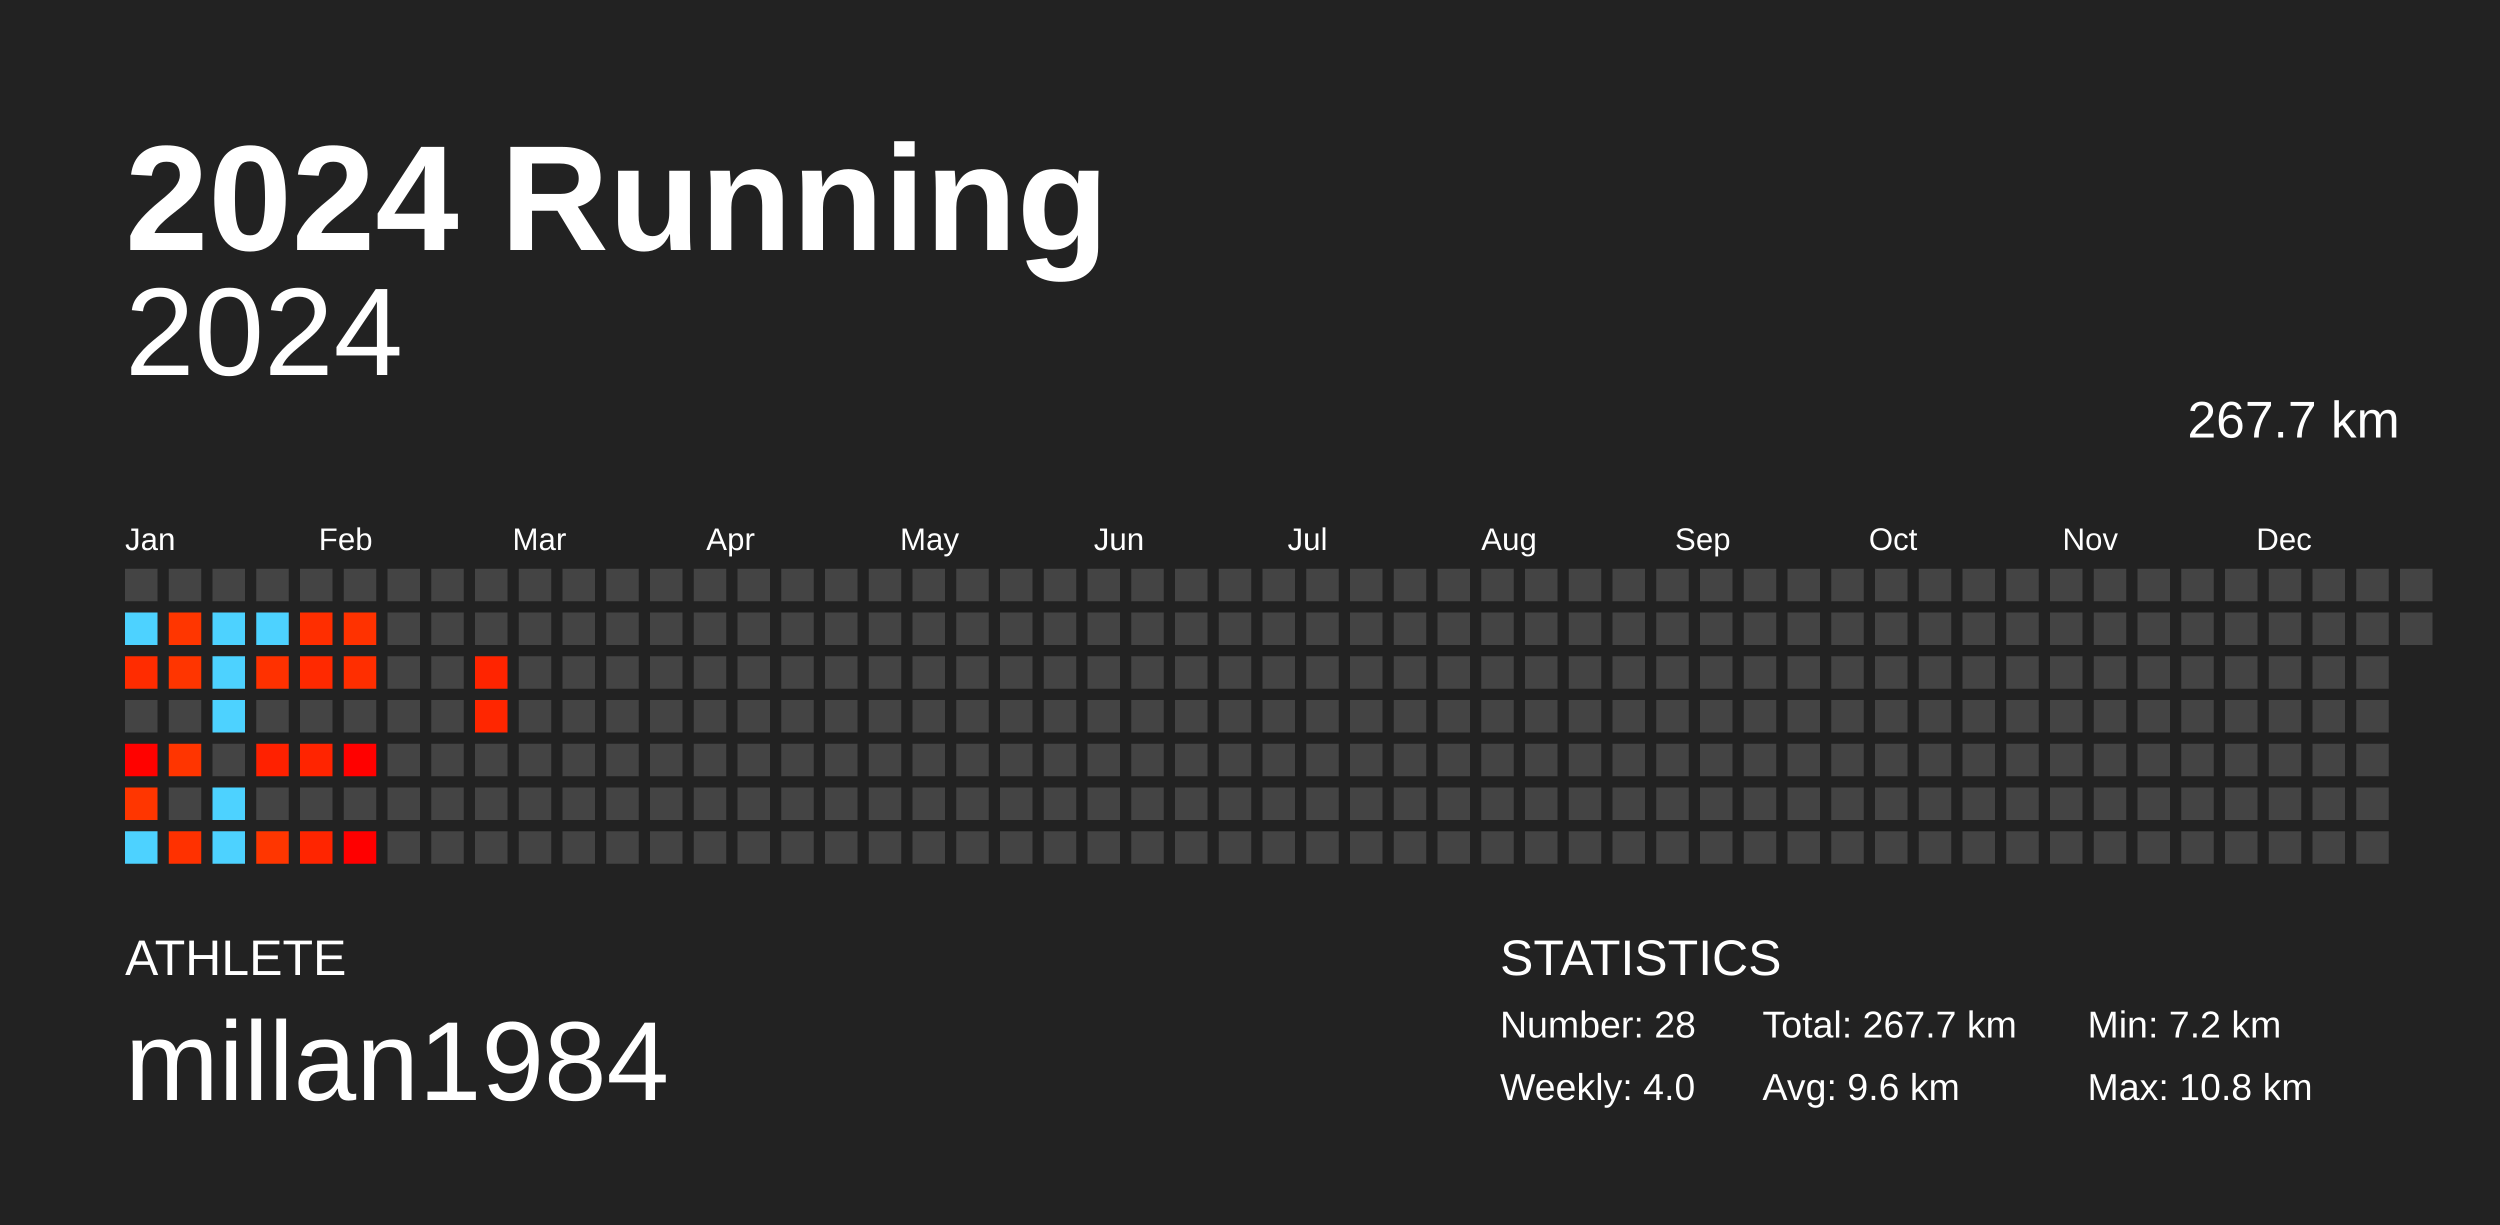
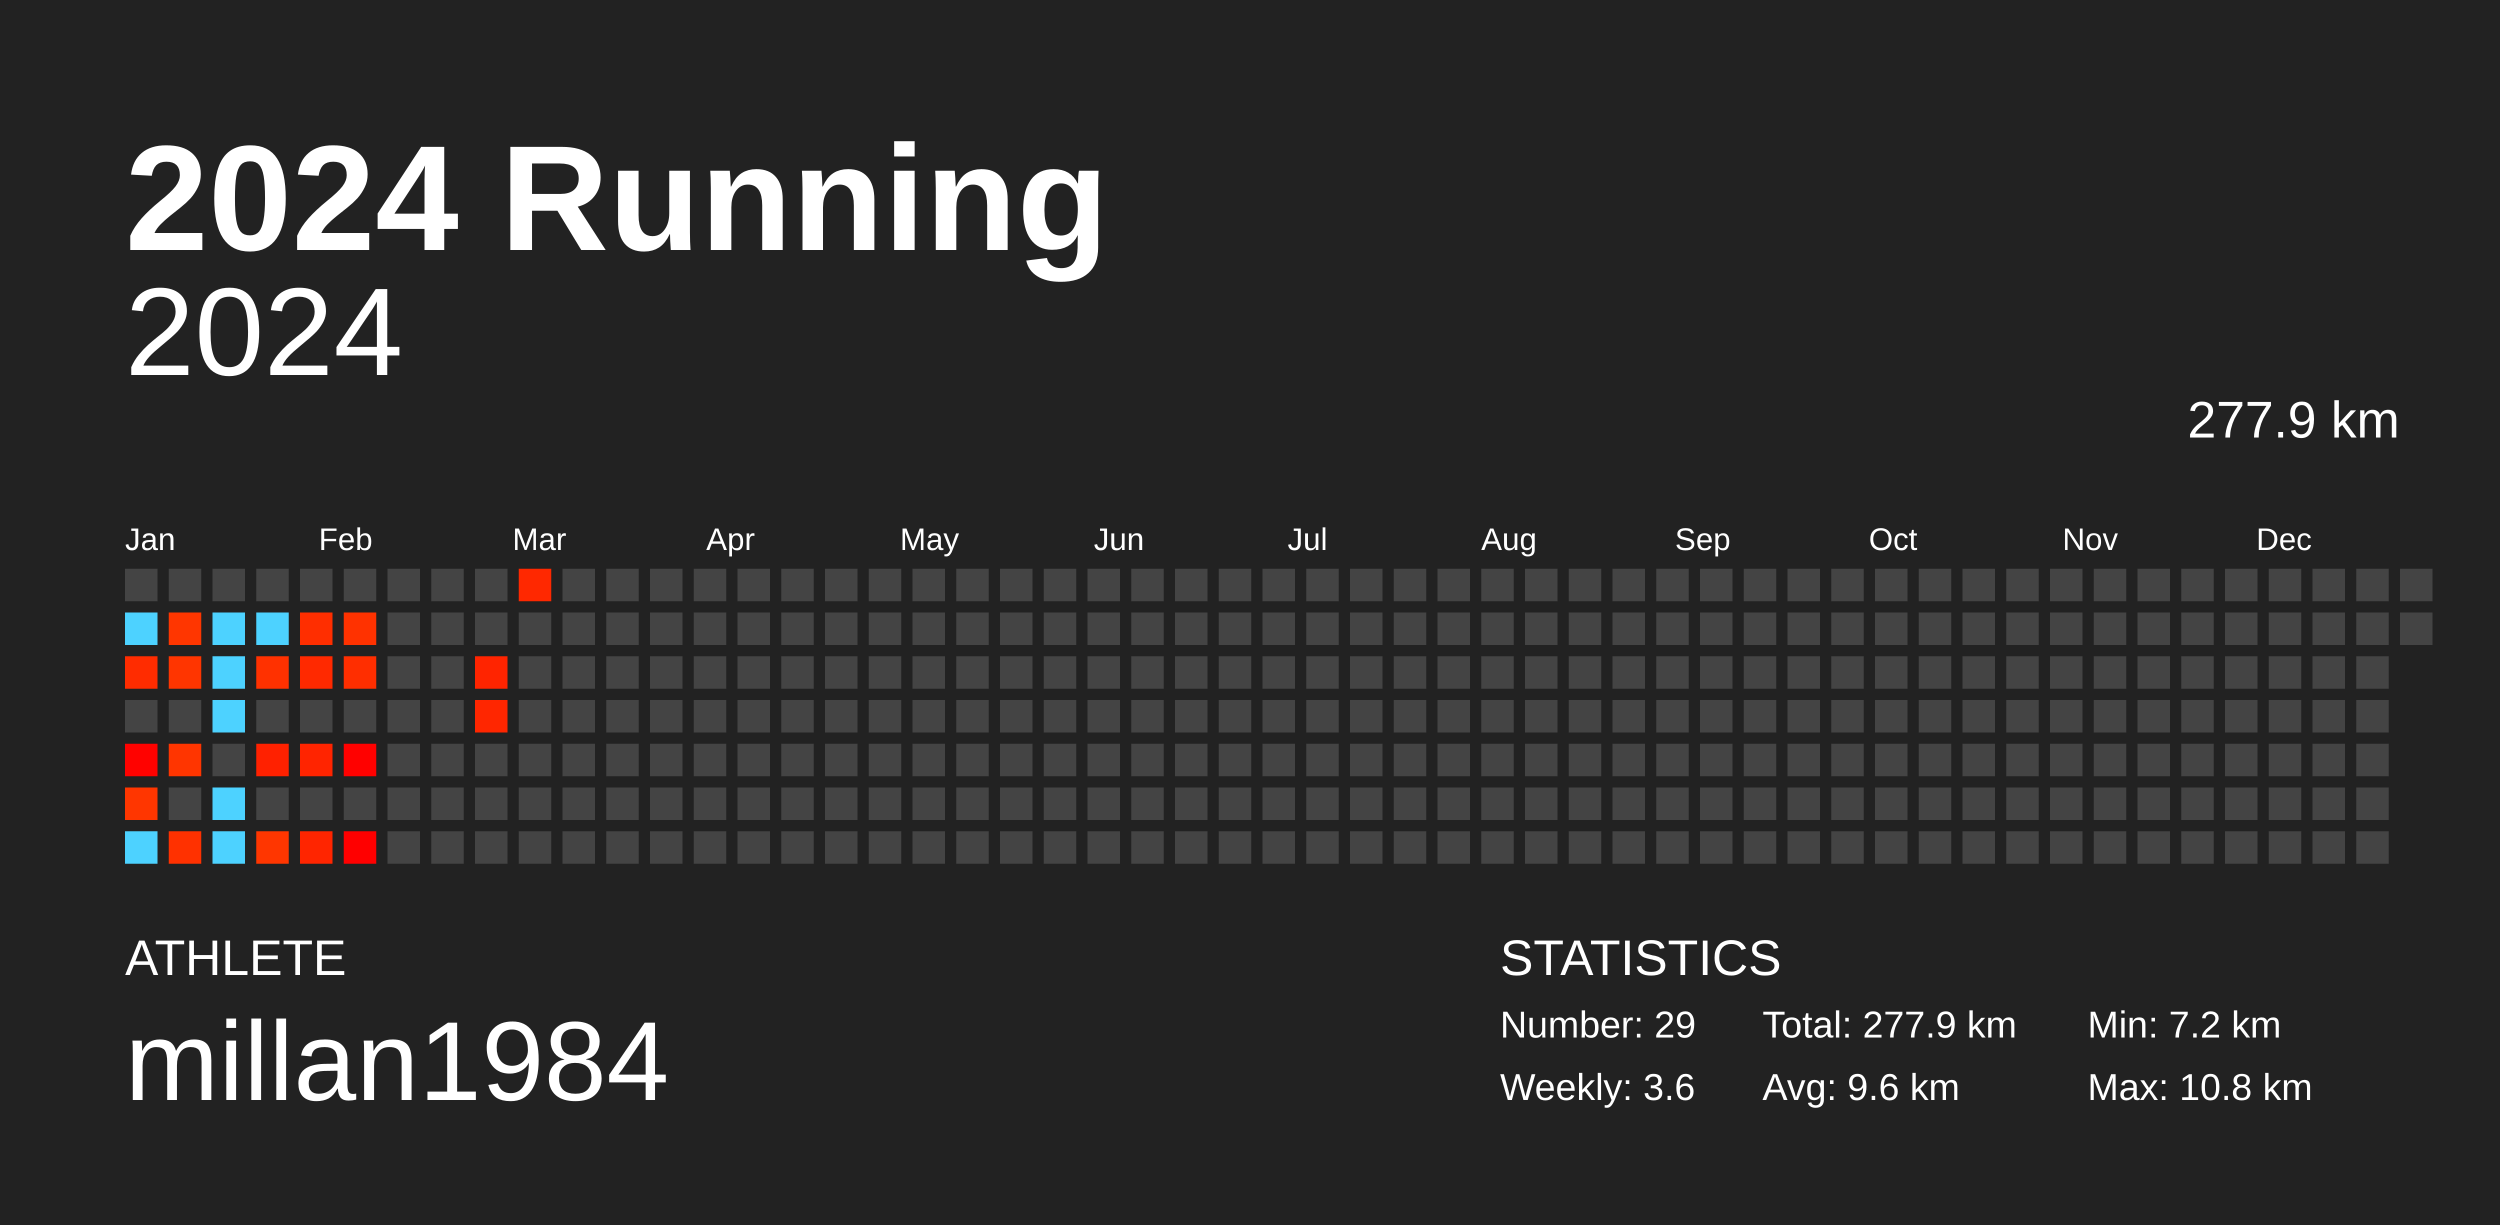
<svg xmlns="http://www.w3.org/2000/svg" baseProfile="full" height="98mm" version="1.1" viewBox="0,0,200,98" width="200mm">
  <defs />
  <rect fill="#222222" height="98" width="200" x="0" y="0" />
  <text fill="#FFFFFF" style="font-size:12px; font-family:Arial; font-weight:bold;" x="10" y="20">2024 Running</text>
  <text fill="#FFFFFF" style="font-size:4px; font-family:Arial" x="10" y="78">ATHLETE</text>
  <text fill="#FFFFFF" style="font-size:9px; font-family:Arial" x="10" y="88">millan1984</text>
  <text fill="#FFFFFF" style="font-size:4px; font-family:Arial" x="120" y="78">STATISTICS</text>
-   <text fill="#FFFFFF" style="font-size:3px; font-family:Arial" x="120" y="83">Number: 28</text>
-   <text fill="#FFFFFF" style="font-size:3px; font-family:Arial" x="120" y="88">Weekly: 4.0</text>
-   <text fill="#FFFFFF" style="font-size:3px; font-family:Arial" x="141" y="83">Total: 267.7 km</text>
+   <text fill="#FFFFFF" style="font-size:3px; font-family:Arial" x="120" y="83">Number: 29</text>
+   <text fill="#FFFFFF" style="font-size:3px; font-family:Arial" x="120" y="88">Weekly: 3.6</text>
+   <text fill="#FFFFFF" style="font-size:3px; font-family:Arial" x="141" y="83">Total: 277.9 km</text>
  <text fill="#FFFFFF" style="font-size:3px; font-family:Arial" x="141" y="88">Avg: 9.6 km</text>
  <text fill="#FFFFFF" style="font-size:3px; font-family:Arial" x="167" y="83">Min: 7.2 km</text>
  <text fill="#FFFFFF" style="font-size:3px; font-family:Arial" x="167" y="88">Max: 10.8 km</text>
  <text alignment-baseline="hanging" fill="#FFFFFF" style="font-size:10.0px; font-family:Arial;" x="10" y="30">2024</text>
-   <text alignment-baseline="hanging" fill="#FFFFFF" style="font-size:4.125px; font-family:Arial;" x="175" y="35">267.7 km</text>
+   <text alignment-baseline="hanging" fill="#FFFFFF" style="font-size:4.125px; font-family:Arial;" x="175" y="35">277.9 km</text>
  <text fill="#FFFFFF" style="font-size:2.5px; font-family:Arial" x="10.0" y="44">Jan</text>
  <text fill="#FFFFFF" style="font-size:2.5px; font-family:Arial" x="25.5" y="44">Feb</text>
  <text fill="#FFFFFF" style="font-size:2.5px; font-family:Arial" x="41.0" y="44">Mar</text>
  <text fill="#FFFFFF" style="font-size:2.5px; font-family:Arial" x="56.5" y="44">Apr</text>
  <text fill="#FFFFFF" style="font-size:2.5px; font-family:Arial" x="72.0" y="44">May</text>
  <text fill="#FFFFFF" style="font-size:2.5px; font-family:Arial" x="87.5" y="44">Jun</text>
  <text fill="#FFFFFF" style="font-size:2.5px; font-family:Arial" x="103.0" y="44">Jul</text>
  <text fill="#FFFFFF" style="font-size:2.5px; font-family:Arial" x="118.5" y="44">Aug</text>
  <text fill="#FFFFFF" style="font-size:2.5px; font-family:Arial" x="134.0" y="44">Sep</text>
  <text fill="#FFFFFF" style="font-size:2.5px; font-family:Arial" x="149.5" y="44">Oct</text>
  <text fill="#FFFFFF" style="font-size:2.5px; font-family:Arial" x="165.0" y="44">Nov</text>
  <text fill="#FFFFFF" style="font-size:2.5px; font-family:Arial" x="180.5" y="44">Dec</text>
  <rect fill="#444444" height="2.6" width="2.6" x="10.0" y="45.5" />
  <rect fill="#4dd2ff" height="2.6" width="2.6" x="10.0" y="49.0" />
  <rect fill="#ff2c00" height="2.6" width="2.6" x="10.0" y="52.5" />
  <rect fill="#444444" height="2.6" width="2.6" x="10.0" y="56.0" />
  <rect fill="#ff0200" height="2.6" width="2.6" x="10.0" y="59.5" />
  <rect fill="#ff3600" height="2.6" width="2.6" x="10.0" y="63.0" />
  <rect fill="#4dd2ff" height="2.6" width="2.6" x="10.0" y="66.5" />
  <rect fill="#444444" height="2.6" width="2.6" x="13.5" y="45.5" />
  <rect fill="#ff3600" height="2.6" width="2.6" x="13.5" y="49.0" />
  <rect fill="#ff3500" height="2.6" width="2.6" x="13.5" y="52.5" />
  <rect fill="#444444" height="2.6" width="2.6" x="13.5" y="56.0" />
  <rect fill="#ff3500" height="2.6" width="2.6" x="13.5" y="59.5" />
  <rect fill="#444444" height="2.6" width="2.6" x="13.5" y="63.0" />
  <rect fill="#ff3100" height="2.6" width="2.6" x="13.5" y="66.5" />
  <rect fill="#444444" height="2.6" width="2.6" x="17.0" y="45.5" />
  <rect fill="#4dd2ff" height="2.6" width="2.6" x="17.0" y="49.0" />
  <rect fill="#4dd2ff" height="2.6" width="2.6" x="17.0" y="52.5" />
  <rect fill="#4dd2ff" height="2.6" width="2.6" x="17.0" y="56.0" />
  <rect fill="#444444" height="2.6" width="2.6" x="17.0" y="59.5" />
  <rect fill="#4dd2ff" height="2.6" width="2.6" x="17.0" y="63.0" />
  <rect fill="#4dd2ff" height="2.6" width="2.6" x="17.0" y="66.5" />
  <rect fill="#444444" height="2.6" width="2.6" x="20.5" y="45.5" />
  <rect fill="#4dd2ff" height="2.6" width="2.6" x="20.5" y="49.0" />
  <rect fill="#ff3100" height="2.6" width="2.6" x="20.5" y="52.5" />
  <rect fill="#444444" height="2.6" width="2.6" x="20.5" y="56.0" />
  <rect fill="#ff2100" height="2.6" width="2.6" x="20.5" y="59.5" />
  <rect fill="#444444" height="2.6" width="2.6" x="20.5" y="63.0" />
  <rect fill="#ff3600" height="2.6" width="2.6" x="20.5" y="66.5" />
  <rect fill="#444444" height="2.6" width="2.6" x="24.0" y="45.5" />
  <rect fill="#ff2e00" height="2.6" width="2.6" x="24.0" y="49.0" />
  <rect fill="#ff2900" height="2.6" width="2.6" x="24.0" y="52.5" />
  <rect fill="#444444" height="2.6" width="2.6" x="24.0" y="56.0" />
  <rect fill="#ff2400" height="2.6" width="2.6" x="24.0" y="59.5" />
  <rect fill="#444444" height="2.6" width="2.6" x="24.0" y="63.0" />
  <rect fill="#ff2500" height="2.6" width="2.6" x="24.0" y="66.5" />
  <rect fill="#444444" height="2.6" width="2.6" x="27.5" y="45.5" />
  <rect fill="#ff3200" height="2.6" width="2.6" x="27.5" y="49.0" />
  <rect fill="#ff2e00" height="2.6" width="2.6" x="27.5" y="52.5" />
  <rect fill="#444444" height="2.6" width="2.6" x="27.5" y="56.0" />
  <rect fill="#ff0100" height="2.6" width="2.6" x="27.5" y="59.5" />
  <rect fill="#444444" height="2.6" width="2.6" x="27.5" y="63.0" />
  <rect fill="#ff0000" height="2.6" width="2.6" x="27.5" y="66.5" />
  <rect fill="#444444" height="2.6" width="2.6" x="31.0" y="45.5" />
  <rect fill="#444444" height="2.6" width="2.6" x="31.0" y="49.0" />
  <rect fill="#444444" height="2.6" width="2.6" x="31.0" y="52.5" />
  <rect fill="#444444" height="2.6" width="2.6" x="31.0" y="56.0" />
  <rect fill="#444444" height="2.6" width="2.6" x="31.0" y="59.5" />
  <rect fill="#444444" height="2.6" width="2.6" x="31.0" y="63.0" />
  <rect fill="#444444" height="2.6" width="2.6" x="31.0" y="66.5" />
  <rect fill="#444444" height="2.6" width="2.6" x="34.5" y="45.5" />
  <rect fill="#444444" height="2.6" width="2.6" x="34.5" y="49.0" />
  <rect fill="#444444" height="2.6" width="2.6" x="34.5" y="52.5" />
  <rect fill="#444444" height="2.6" width="2.6" x="34.5" y="56.0" />
  <rect fill="#444444" height="2.6" width="2.6" x="34.5" y="59.5" />
  <rect fill="#444444" height="2.6" width="2.6" x="34.5" y="63.0" />
  <rect fill="#444444" height="2.6" width="2.6" x="34.5" y="66.5" />
  <rect fill="#444444" height="2.6" width="2.6" x="38.0" y="45.5" />
  <rect fill="#444444" height="2.6" width="2.6" x="38.0" y="49.0" />
  <rect fill="#ff2400" height="2.6" width="2.6" x="38.0" y="52.5" />
  <rect fill="#ff2600" height="2.6" width="2.6" x="38.0" y="56.0" />
  <rect fill="#444444" height="2.6" width="2.6" x="38.0" y="59.5" />
  <rect fill="#444444" height="2.6" width="2.6" x="38.0" y="63.0" />
  <rect fill="#444444" height="2.6" width="2.6" x="38.0" y="66.5" />
-   <rect fill="#444444" height="2.6" width="2.6" x="41.5" y="45.5" />
+   <rect fill="#ff2800" height="2.6" width="2.6" x="41.5" y="45.5" />
  <rect fill="#444444" height="2.6" width="2.6" x="41.5" y="49.0" />
  <rect fill="#444444" height="2.6" width="2.6" x="41.5" y="52.5" />
  <rect fill="#444444" height="2.6" width="2.6" x="41.5" y="56.0" />
  <rect fill="#444444" height="2.6" width="2.6" x="41.5" y="59.5" />
  <rect fill="#444444" height="2.6" width="2.6" x="41.5" y="63.0" />
  <rect fill="#444444" height="2.6" width="2.6" x="41.5" y="66.5" />
  <rect fill="#444444" height="2.6" width="2.6" x="45.0" y="45.5" />
  <rect fill="#444444" height="2.6" width="2.6" x="45.0" y="49.0" />
  <rect fill="#444444" height="2.6" width="2.6" x="45.0" y="52.5" />
  <rect fill="#444444" height="2.6" width="2.6" x="45.0" y="56.0" />
  <rect fill="#444444" height="2.6" width="2.6" x="45.0" y="59.5" />
  <rect fill="#444444" height="2.6" width="2.6" x="45.0" y="63.0" />
  <rect fill="#444444" height="2.6" width="2.6" x="45.0" y="66.5" />
  <rect fill="#444444" height="2.6" width="2.6" x="48.5" y="45.5" />
  <rect fill="#444444" height="2.6" width="2.6" x="48.5" y="49.0" />
  <rect fill="#444444" height="2.6" width="2.6" x="48.5" y="52.5" />
  <rect fill="#444444" height="2.6" width="2.6" x="48.5" y="56.0" />
  <rect fill="#444444" height="2.6" width="2.6" x="48.5" y="59.5" />
  <rect fill="#444444" height="2.6" width="2.6" x="48.5" y="63.0" />
  <rect fill="#444444" height="2.6" width="2.6" x="48.5" y="66.5" />
  <rect fill="#444444" height="2.6" width="2.6" x="52.0" y="45.5" />
  <rect fill="#444444" height="2.6" width="2.6" x="52.0" y="49.0" />
  <rect fill="#444444" height="2.6" width="2.6" x="52.0" y="52.5" />
  <rect fill="#444444" height="2.6" width="2.6" x="52.0" y="56.0" />
  <rect fill="#444444" height="2.6" width="2.6" x="52.0" y="59.5" />
  <rect fill="#444444" height="2.6" width="2.6" x="52.0" y="63.0" />
  <rect fill="#444444" height="2.6" width="2.6" x="52.0" y="66.5" />
  <rect fill="#444444" height="2.6" width="2.6" x="55.5" y="45.5" />
  <rect fill="#444444" height="2.6" width="2.6" x="55.5" y="49.0" />
  <rect fill="#444444" height="2.6" width="2.6" x="55.5" y="52.5" />
  <rect fill="#444444" height="2.6" width="2.6" x="55.5" y="56.0" />
  <rect fill="#444444" height="2.6" width="2.6" x="55.5" y="59.5" />
  <rect fill="#444444" height="2.6" width="2.6" x="55.5" y="63.0" />
  <rect fill="#444444" height="2.6" width="2.6" x="55.5" y="66.5" />
  <rect fill="#444444" height="2.6" width="2.6" x="59.0" y="45.5" />
  <rect fill="#444444" height="2.6" width="2.6" x="59.0" y="49.0" />
  <rect fill="#444444" height="2.6" width="2.6" x="59.0" y="52.5" />
  <rect fill="#444444" height="2.6" width="2.6" x="59.0" y="56.0" />
  <rect fill="#444444" height="2.6" width="2.6" x="59.0" y="59.5" />
  <rect fill="#444444" height="2.6" width="2.6" x="59.0" y="63.0" />
  <rect fill="#444444" height="2.6" width="2.6" x="59.0" y="66.5" />
  <rect fill="#444444" height="2.6" width="2.6" x="62.5" y="45.5" />
  <rect fill="#444444" height="2.6" width="2.6" x="62.5" y="49.0" />
  <rect fill="#444444" height="2.6" width="2.6" x="62.5" y="52.5" />
  <rect fill="#444444" height="2.6" width="2.6" x="62.5" y="56.0" />
  <rect fill="#444444" height="2.6" width="2.6" x="62.5" y="59.5" />
  <rect fill="#444444" height="2.6" width="2.6" x="62.5" y="63.0" />
  <rect fill="#444444" height="2.6" width="2.6" x="62.5" y="66.5" />
  <rect fill="#444444" height="2.6" width="2.6" x="66.0" y="45.5" />
  <rect fill="#444444" height="2.6" width="2.6" x="66.0" y="49.0" />
  <rect fill="#444444" height="2.6" width="2.6" x="66.0" y="52.5" />
  <rect fill="#444444" height="2.6" width="2.6" x="66.0" y="56.0" />
  <rect fill="#444444" height="2.6" width="2.6" x="66.0" y="59.5" />
  <rect fill="#444444" height="2.6" width="2.6" x="66.0" y="63.0" />
  <rect fill="#444444" height="2.6" width="2.6" x="66.0" y="66.5" />
  <rect fill="#444444" height="2.6" width="2.6" x="69.5" y="45.5" />
  <rect fill="#444444" height="2.6" width="2.6" x="69.5" y="49.0" />
  <rect fill="#444444" height="2.6" width="2.6" x="69.5" y="52.5" />
  <rect fill="#444444" height="2.6" width="2.6" x="69.5" y="56.0" />
  <rect fill="#444444" height="2.6" width="2.6" x="69.5" y="59.5" />
  <rect fill="#444444" height="2.6" width="2.6" x="69.5" y="63.0" />
  <rect fill="#444444" height="2.6" width="2.6" x="69.5" y="66.5" />
  <rect fill="#444444" height="2.6" width="2.6" x="73.0" y="45.5" />
  <rect fill="#444444" height="2.6" width="2.6" x="73.0" y="49.0" />
  <rect fill="#444444" height="2.6" width="2.6" x="73.0" y="52.5" />
  <rect fill="#444444" height="2.6" width="2.6" x="73.0" y="56.0" />
  <rect fill="#444444" height="2.6" width="2.6" x="73.0" y="59.5" />
  <rect fill="#444444" height="2.6" width="2.6" x="73.0" y="63.0" />
  <rect fill="#444444" height="2.6" width="2.6" x="73.0" y="66.5" />
  <rect fill="#444444" height="2.6" width="2.6" x="76.5" y="45.5" />
  <rect fill="#444444" height="2.6" width="2.6" x="76.5" y="49.0" />
  <rect fill="#444444" height="2.6" width="2.6" x="76.5" y="52.5" />
  <rect fill="#444444" height="2.6" width="2.6" x="76.5" y="56.0" />
  <rect fill="#444444" height="2.6" width="2.6" x="76.5" y="59.5" />
  <rect fill="#444444" height="2.6" width="2.6" x="76.5" y="63.0" />
  <rect fill="#444444" height="2.6" width="2.6" x="76.5" y="66.5" />
  <rect fill="#444444" height="2.6" width="2.6" x="80.0" y="45.5" />
  <rect fill="#444444" height="2.6" width="2.6" x="80.0" y="49.0" />
  <rect fill="#444444" height="2.6" width="2.6" x="80.0" y="52.5" />
  <rect fill="#444444" height="2.6" width="2.6" x="80.0" y="56.0" />
  <rect fill="#444444" height="2.6" width="2.6" x="80.0" y="59.5" />
  <rect fill="#444444" height="2.6" width="2.6" x="80.0" y="63.0" />
  <rect fill="#444444" height="2.6" width="2.6" x="80.0" y="66.5" />
  <rect fill="#444444" height="2.6" width="2.6" x="83.5" y="45.5" />
  <rect fill="#444444" height="2.6" width="2.6" x="83.5" y="49.0" />
  <rect fill="#444444" height="2.6" width="2.6" x="83.5" y="52.5" />
  <rect fill="#444444" height="2.6" width="2.6" x="83.5" y="56.0" />
  <rect fill="#444444" height="2.6" width="2.6" x="83.5" y="59.5" />
  <rect fill="#444444" height="2.6" width="2.6" x="83.5" y="63.0" />
  <rect fill="#444444" height="2.6" width="2.6" x="83.5" y="66.5" />
  <rect fill="#444444" height="2.6" width="2.6" x="87.0" y="45.5" />
  <rect fill="#444444" height="2.6" width="2.6" x="87.0" y="49.0" />
  <rect fill="#444444" height="2.6" width="2.6" x="87.0" y="52.5" />
  <rect fill="#444444" height="2.6" width="2.6" x="87.0" y="56.0" />
  <rect fill="#444444" height="2.6" width="2.6" x="87.0" y="59.5" />
  <rect fill="#444444" height="2.6" width="2.6" x="87.0" y="63.0" />
  <rect fill="#444444" height="2.6" width="2.6" x="87.0" y="66.5" />
  <rect fill="#444444" height="2.6" width="2.6" x="90.5" y="45.5" />
  <rect fill="#444444" height="2.6" width="2.6" x="90.5" y="49.0" />
  <rect fill="#444444" height="2.6" width="2.6" x="90.5" y="52.5" />
  <rect fill="#444444" height="2.6" width="2.6" x="90.5" y="56.0" />
  <rect fill="#444444" height="2.6" width="2.6" x="90.5" y="59.5" />
  <rect fill="#444444" height="2.6" width="2.6" x="90.5" y="63.0" />
  <rect fill="#444444" height="2.6" width="2.6" x="90.5" y="66.5" />
  <rect fill="#444444" height="2.6" width="2.6" x="94.0" y="45.5" />
  <rect fill="#444444" height="2.6" width="2.6" x="94.0" y="49.0" />
  <rect fill="#444444" height="2.6" width="2.6" x="94.0" y="52.5" />
  <rect fill="#444444" height="2.6" width="2.6" x="94.0" y="56.0" />
  <rect fill="#444444" height="2.6" width="2.6" x="94.0" y="59.5" />
  <rect fill="#444444" height="2.6" width="2.6" x="94.0" y="63.0" />
  <rect fill="#444444" height="2.6" width="2.6" x="94.0" y="66.5" />
  <rect fill="#444444" height="2.6" width="2.6" x="97.5" y="45.5" />
  <rect fill="#444444" height="2.6" width="2.6" x="97.5" y="49.0" />
  <rect fill="#444444" height="2.6" width="2.6" x="97.5" y="52.5" />
  <rect fill="#444444" height="2.6" width="2.6" x="97.5" y="56.0" />
  <rect fill="#444444" height="2.6" width="2.6" x="97.5" y="59.5" />
  <rect fill="#444444" height="2.6" width="2.6" x="97.5" y="63.0" />
  <rect fill="#444444" height="2.6" width="2.6" x="97.5" y="66.5" />
  <rect fill="#444444" height="2.6" width="2.6" x="101.0" y="45.5" />
  <rect fill="#444444" height="2.6" width="2.6" x="101.0" y="49.0" />
  <rect fill="#444444" height="2.6" width="2.6" x="101.0" y="52.5" />
  <rect fill="#444444" height="2.6" width="2.6" x="101.0" y="56.0" />
  <rect fill="#444444" height="2.6" width="2.6" x="101.0" y="59.5" />
  <rect fill="#444444" height="2.6" width="2.6" x="101.0" y="63.0" />
  <rect fill="#444444" height="2.6" width="2.6" x="101.0" y="66.5" />
  <rect fill="#444444" height="2.6" width="2.6" x="104.5" y="45.5" />
  <rect fill="#444444" height="2.6" width="2.6" x="104.5" y="49.0" />
  <rect fill="#444444" height="2.6" width="2.6" x="104.5" y="52.5" />
  <rect fill="#444444" height="2.6" width="2.6" x="104.5" y="56.0" />
  <rect fill="#444444" height="2.6" width="2.6" x="104.5" y="59.5" />
  <rect fill="#444444" height="2.6" width="2.6" x="104.5" y="63.0" />
  <rect fill="#444444" height="2.6" width="2.6" x="104.5" y="66.5" />
  <rect fill="#444444" height="2.6" width="2.6" x="108.0" y="45.5" />
  <rect fill="#444444" height="2.6" width="2.6" x="108.0" y="49.0" />
  <rect fill="#444444" height="2.6" width="2.6" x="108.0" y="52.5" />
  <rect fill="#444444" height="2.6" width="2.6" x="108.0" y="56.0" />
  <rect fill="#444444" height="2.6" width="2.6" x="108.0" y="59.5" />
  <rect fill="#444444" height="2.6" width="2.6" x="108.0" y="63.0" />
  <rect fill="#444444" height="2.6" width="2.6" x="108.0" y="66.5" />
  <rect fill="#444444" height="2.6" width="2.6" x="111.5" y="45.5" />
  <rect fill="#444444" height="2.6" width="2.6" x="111.5" y="49.0" />
  <rect fill="#444444" height="2.6" width="2.6" x="111.5" y="52.5" />
  <rect fill="#444444" height="2.6" width="2.6" x="111.5" y="56.0" />
  <rect fill="#444444" height="2.6" width="2.6" x="111.5" y="59.5" />
  <rect fill="#444444" height="2.6" width="2.6" x="111.5" y="63.0" />
  <rect fill="#444444" height="2.6" width="2.6" x="111.5" y="66.5" />
  <rect fill="#444444" height="2.6" width="2.6" x="115.0" y="45.5" />
  <rect fill="#444444" height="2.6" width="2.6" x="115.0" y="49.0" />
  <rect fill="#444444" height="2.6" width="2.6" x="115.0" y="52.5" />
  <rect fill="#444444" height="2.6" width="2.6" x="115.0" y="56.0" />
  <rect fill="#444444" height="2.6" width="2.6" x="115.0" y="59.5" />
  <rect fill="#444444" height="2.6" width="2.6" x="115.0" y="63.0" />
  <rect fill="#444444" height="2.6" width="2.6" x="115.0" y="66.5" />
  <rect fill="#444444" height="2.6" width="2.6" x="118.5" y="45.5" />
  <rect fill="#444444" height="2.6" width="2.6" x="118.5" y="49.0" />
  <rect fill="#444444" height="2.6" width="2.6" x="118.5" y="52.5" />
  <rect fill="#444444" height="2.6" width="2.6" x="118.5" y="56.0" />
  <rect fill="#444444" height="2.6" width="2.6" x="118.5" y="59.5" />
  <rect fill="#444444" height="2.6" width="2.6" x="118.5" y="63.0" />
  <rect fill="#444444" height="2.6" width="2.6" x="118.5" y="66.5" />
  <rect fill="#444444" height="2.6" width="2.6" x="122.0" y="45.5" />
  <rect fill="#444444" height="2.6" width="2.6" x="122.0" y="49.0" />
  <rect fill="#444444" height="2.6" width="2.6" x="122.0" y="52.5" />
  <rect fill="#444444" height="2.6" width="2.6" x="122.0" y="56.0" />
  <rect fill="#444444" height="2.6" width="2.6" x="122.0" y="59.5" />
  <rect fill="#444444" height="2.6" width="2.6" x="122.0" y="63.0" />
  <rect fill="#444444" height="2.6" width="2.6" x="122.0" y="66.5" />
  <rect fill="#444444" height="2.6" width="2.6" x="125.5" y="45.5" />
  <rect fill="#444444" height="2.6" width="2.6" x="125.5" y="49.0" />
  <rect fill="#444444" height="2.6" width="2.6" x="125.5" y="52.5" />
  <rect fill="#444444" height="2.6" width="2.6" x="125.5" y="56.0" />
  <rect fill="#444444" height="2.6" width="2.6" x="125.5" y="59.5" />
  <rect fill="#444444" height="2.6" width="2.6" x="125.5" y="63.0" />
  <rect fill="#444444" height="2.6" width="2.6" x="125.5" y="66.5" />
  <rect fill="#444444" height="2.6" width="2.6" x="129.0" y="45.5" />
  <rect fill="#444444" height="2.6" width="2.6" x="129.0" y="49.0" />
  <rect fill="#444444" height="2.6" width="2.6" x="129.0" y="52.5" />
  <rect fill="#444444" height="2.6" width="2.6" x="129.0" y="56.0" />
  <rect fill="#444444" height="2.6" width="2.6" x="129.0" y="59.5" />
  <rect fill="#444444" height="2.6" width="2.6" x="129.0" y="63.0" />
  <rect fill="#444444" height="2.6" width="2.6" x="129.0" y="66.5" />
  <rect fill="#444444" height="2.6" width="2.6" x="132.5" y="45.5" />
  <rect fill="#444444" height="2.6" width="2.6" x="132.5" y="49.0" />
  <rect fill="#444444" height="2.6" width="2.6" x="132.5" y="52.5" />
  <rect fill="#444444" height="2.6" width="2.6" x="132.5" y="56.0" />
  <rect fill="#444444" height="2.6" width="2.6" x="132.5" y="59.5" />
  <rect fill="#444444" height="2.6" width="2.6" x="132.5" y="63.0" />
  <rect fill="#444444" height="2.6" width="2.6" x="132.5" y="66.5" />
  <rect fill="#444444" height="2.6" width="2.6" x="136.0" y="45.5" />
  <rect fill="#444444" height="2.6" width="2.6" x="136.0" y="49.0" />
  <rect fill="#444444" height="2.6" width="2.6" x="136.0" y="52.5" />
  <rect fill="#444444" height="2.6" width="2.6" x="136.0" y="56.0" />
  <rect fill="#444444" height="2.6" width="2.6" x="136.0" y="59.5" />
  <rect fill="#444444" height="2.6" width="2.6" x="136.0" y="63.0" />
  <rect fill="#444444" height="2.6" width="2.6" x="136.0" y="66.5" />
  <rect fill="#444444" height="2.6" width="2.6" x="139.5" y="45.5" />
  <rect fill="#444444" height="2.6" width="2.6" x="139.5" y="49.0" />
  <rect fill="#444444" height="2.6" width="2.6" x="139.5" y="52.5" />
  <rect fill="#444444" height="2.6" width="2.6" x="139.5" y="56.0" />
  <rect fill="#444444" height="2.6" width="2.6" x="139.5" y="59.5" />
  <rect fill="#444444" height="2.6" width="2.6" x="139.5" y="63.0" />
  <rect fill="#444444" height="2.6" width="2.6" x="139.5" y="66.5" />
  <rect fill="#444444" height="2.6" width="2.6" x="143.0" y="45.5" />
  <rect fill="#444444" height="2.6" width="2.6" x="143.0" y="49.0" />
  <rect fill="#444444" height="2.6" width="2.6" x="143.0" y="52.5" />
  <rect fill="#444444" height="2.6" width="2.6" x="143.0" y="56.0" />
  <rect fill="#444444" height="2.6" width="2.6" x="143.0" y="59.5" />
  <rect fill="#444444" height="2.6" width="2.6" x="143.0" y="63.0" />
  <rect fill="#444444" height="2.6" width="2.6" x="143.0" y="66.5" />
  <rect fill="#444444" height="2.6" width="2.6" x="146.5" y="45.5" />
  <rect fill="#444444" height="2.6" width="2.6" x="146.5" y="49.0" />
  <rect fill="#444444" height="2.6" width="2.6" x="146.5" y="52.5" />
  <rect fill="#444444" height="2.6" width="2.6" x="146.5" y="56.0" />
  <rect fill="#444444" height="2.6" width="2.6" x="146.5" y="59.5" />
  <rect fill="#444444" height="2.6" width="2.6" x="146.5" y="63.0" />
  <rect fill="#444444" height="2.6" width="2.6" x="146.5" y="66.5" />
  <rect fill="#444444" height="2.6" width="2.6" x="150.0" y="45.5" />
  <rect fill="#444444" height="2.6" width="2.6" x="150.0" y="49.0" />
  <rect fill="#444444" height="2.6" width="2.6" x="150.0" y="52.5" />
  <rect fill="#444444" height="2.6" width="2.6" x="150.0" y="56.0" />
  <rect fill="#444444" height="2.6" width="2.6" x="150.0" y="59.5" />
  <rect fill="#444444" height="2.6" width="2.6" x="150.0" y="63.0" />
  <rect fill="#444444" height="2.6" width="2.6" x="150.0" y="66.5" />
  <rect fill="#444444" height="2.6" width="2.6" x="153.5" y="45.5" />
  <rect fill="#444444" height="2.6" width="2.6" x="153.5" y="49.0" />
  <rect fill="#444444" height="2.6" width="2.6" x="153.5" y="52.5" />
  <rect fill="#444444" height="2.6" width="2.6" x="153.5" y="56.0" />
  <rect fill="#444444" height="2.6" width="2.6" x="153.5" y="59.5" />
  <rect fill="#444444" height="2.6" width="2.6" x="153.5" y="63.0" />
  <rect fill="#444444" height="2.6" width="2.6" x="153.5" y="66.5" />
  <rect fill="#444444" height="2.6" width="2.6" x="157.0" y="45.5" />
  <rect fill="#444444" height="2.6" width="2.6" x="157.0" y="49.0" />
  <rect fill="#444444" height="2.6" width="2.6" x="157.0" y="52.5" />
  <rect fill="#444444" height="2.6" width="2.6" x="157.0" y="56.0" />
  <rect fill="#444444" height="2.6" width="2.6" x="157.0" y="59.5" />
  <rect fill="#444444" height="2.6" width="2.6" x="157.0" y="63.0" />
  <rect fill="#444444" height="2.6" width="2.6" x="157.0" y="66.5" />
  <rect fill="#444444" height="2.6" width="2.6" x="160.5" y="45.5" />
  <rect fill="#444444" height="2.6" width="2.6" x="160.5" y="49.0" />
  <rect fill="#444444" height="2.6" width="2.6" x="160.5" y="52.5" />
  <rect fill="#444444" height="2.6" width="2.6" x="160.5" y="56.0" />
  <rect fill="#444444" height="2.6" width="2.6" x="160.5" y="59.5" />
  <rect fill="#444444" height="2.6" width="2.6" x="160.5" y="63.0" />
  <rect fill="#444444" height="2.6" width="2.6" x="160.5" y="66.5" />
  <rect fill="#444444" height="2.6" width="2.6" x="164.0" y="45.5" />
  <rect fill="#444444" height="2.6" width="2.6" x="164.0" y="49.0" />
  <rect fill="#444444" height="2.6" width="2.6" x="164.0" y="52.5" />
  <rect fill="#444444" height="2.6" width="2.6" x="164.0" y="56.0" />
  <rect fill="#444444" height="2.6" width="2.6" x="164.0" y="59.5" />
  <rect fill="#444444" height="2.6" width="2.6" x="164.0" y="63.0" />
  <rect fill="#444444" height="2.6" width="2.6" x="164.0" y="66.5" />
  <rect fill="#444444" height="2.6" width="2.6" x="167.5" y="45.5" />
  <rect fill="#444444" height="2.6" width="2.6" x="167.5" y="49.0" />
  <rect fill="#444444" height="2.6" width="2.6" x="167.5" y="52.5" />
  <rect fill="#444444" height="2.6" width="2.6" x="167.5" y="56.0" />
  <rect fill="#444444" height="2.6" width="2.6" x="167.5" y="59.5" />
  <rect fill="#444444" height="2.6" width="2.6" x="167.5" y="63.0" />
  <rect fill="#444444" height="2.6" width="2.6" x="167.5" y="66.5" />
  <rect fill="#444444" height="2.6" width="2.6" x="171.0" y="45.5" />
  <rect fill="#444444" height="2.6" width="2.6" x="171.0" y="49.0" />
  <rect fill="#444444" height="2.6" width="2.6" x="171.0" y="52.5" />
  <rect fill="#444444" height="2.6" width="2.6" x="171.0" y="56.0" />
  <rect fill="#444444" height="2.6" width="2.6" x="171.0" y="59.5" />
  <rect fill="#444444" height="2.6" width="2.6" x="171.0" y="63.0" />
  <rect fill="#444444" height="2.6" width="2.6" x="171.0" y="66.5" />
  <rect fill="#444444" height="2.6" width="2.6" x="174.5" y="45.5" />
  <rect fill="#444444" height="2.6" width="2.6" x="174.5" y="49.0" />
  <rect fill="#444444" height="2.6" width="2.6" x="174.5" y="52.5" />
  <rect fill="#444444" height="2.6" width="2.6" x="174.5" y="56.0" />
  <rect fill="#444444" height="2.6" width="2.6" x="174.5" y="59.5" />
  <rect fill="#444444" height="2.6" width="2.6" x="174.5" y="63.0" />
  <rect fill="#444444" height="2.6" width="2.6" x="174.5" y="66.5" />
  <rect fill="#444444" height="2.6" width="2.6" x="178.0" y="45.5" />
  <rect fill="#444444" height="2.6" width="2.6" x="178.0" y="49.0" />
  <rect fill="#444444" height="2.6" width="2.6" x="178.0" y="52.5" />
  <rect fill="#444444" height="2.6" width="2.6" x="178.0" y="56.0" />
  <rect fill="#444444" height="2.6" width="2.6" x="178.0" y="59.5" />
  <rect fill="#444444" height="2.6" width="2.6" x="178.0" y="63.0" />
  <rect fill="#444444" height="2.6" width="2.6" x="178.0" y="66.5" />
  <rect fill="#444444" height="2.6" width="2.6" x="181.5" y="45.5" />
  <rect fill="#444444" height="2.6" width="2.6" x="181.5" y="49.0" />
  <rect fill="#444444" height="2.6" width="2.6" x="181.5" y="52.5" />
  <rect fill="#444444" height="2.6" width="2.6" x="181.5" y="56.0" />
  <rect fill="#444444" height="2.6" width="2.6" x="181.5" y="59.5" />
  <rect fill="#444444" height="2.6" width="2.6" x="181.5" y="63.0" />
  <rect fill="#444444" height="2.6" width="2.6" x="181.5" y="66.5" />
  <rect fill="#444444" height="2.6" width="2.6" x="185.0" y="45.5" />
  <rect fill="#444444" height="2.6" width="2.6" x="185.0" y="49.0" />
  <rect fill="#444444" height="2.6" width="2.6" x="185.0" y="52.5" />
  <rect fill="#444444" height="2.6" width="2.6" x="185.0" y="56.0" />
  <rect fill="#444444" height="2.6" width="2.6" x="185.0" y="59.5" />
  <rect fill="#444444" height="2.6" width="2.6" x="185.0" y="63.0" />
  <rect fill="#444444" height="2.6" width="2.6" x="185.0" y="66.5" />
  <rect fill="#444444" height="2.6" width="2.6" x="188.5" y="45.5" />
  <rect fill="#444444" height="2.6" width="2.6" x="188.5" y="49.0" />
  <rect fill="#444444" height="2.6" width="2.6" x="188.5" y="52.5" />
  <rect fill="#444444" height="2.6" width="2.6" x="188.5" y="56.0" />
  <rect fill="#444444" height="2.6" width="2.6" x="188.5" y="59.5" />
  <rect fill="#444444" height="2.6" width="2.6" x="188.5" y="63.0" />
  <rect fill="#444444" height="2.6" width="2.6" x="188.5" y="66.5" />
  <rect fill="#444444" height="2.6" width="2.6" x="192.0" y="45.5" />
  <rect fill="#444444" height="2.6" width="2.6" x="192.0" y="49.0" />
</svg>
